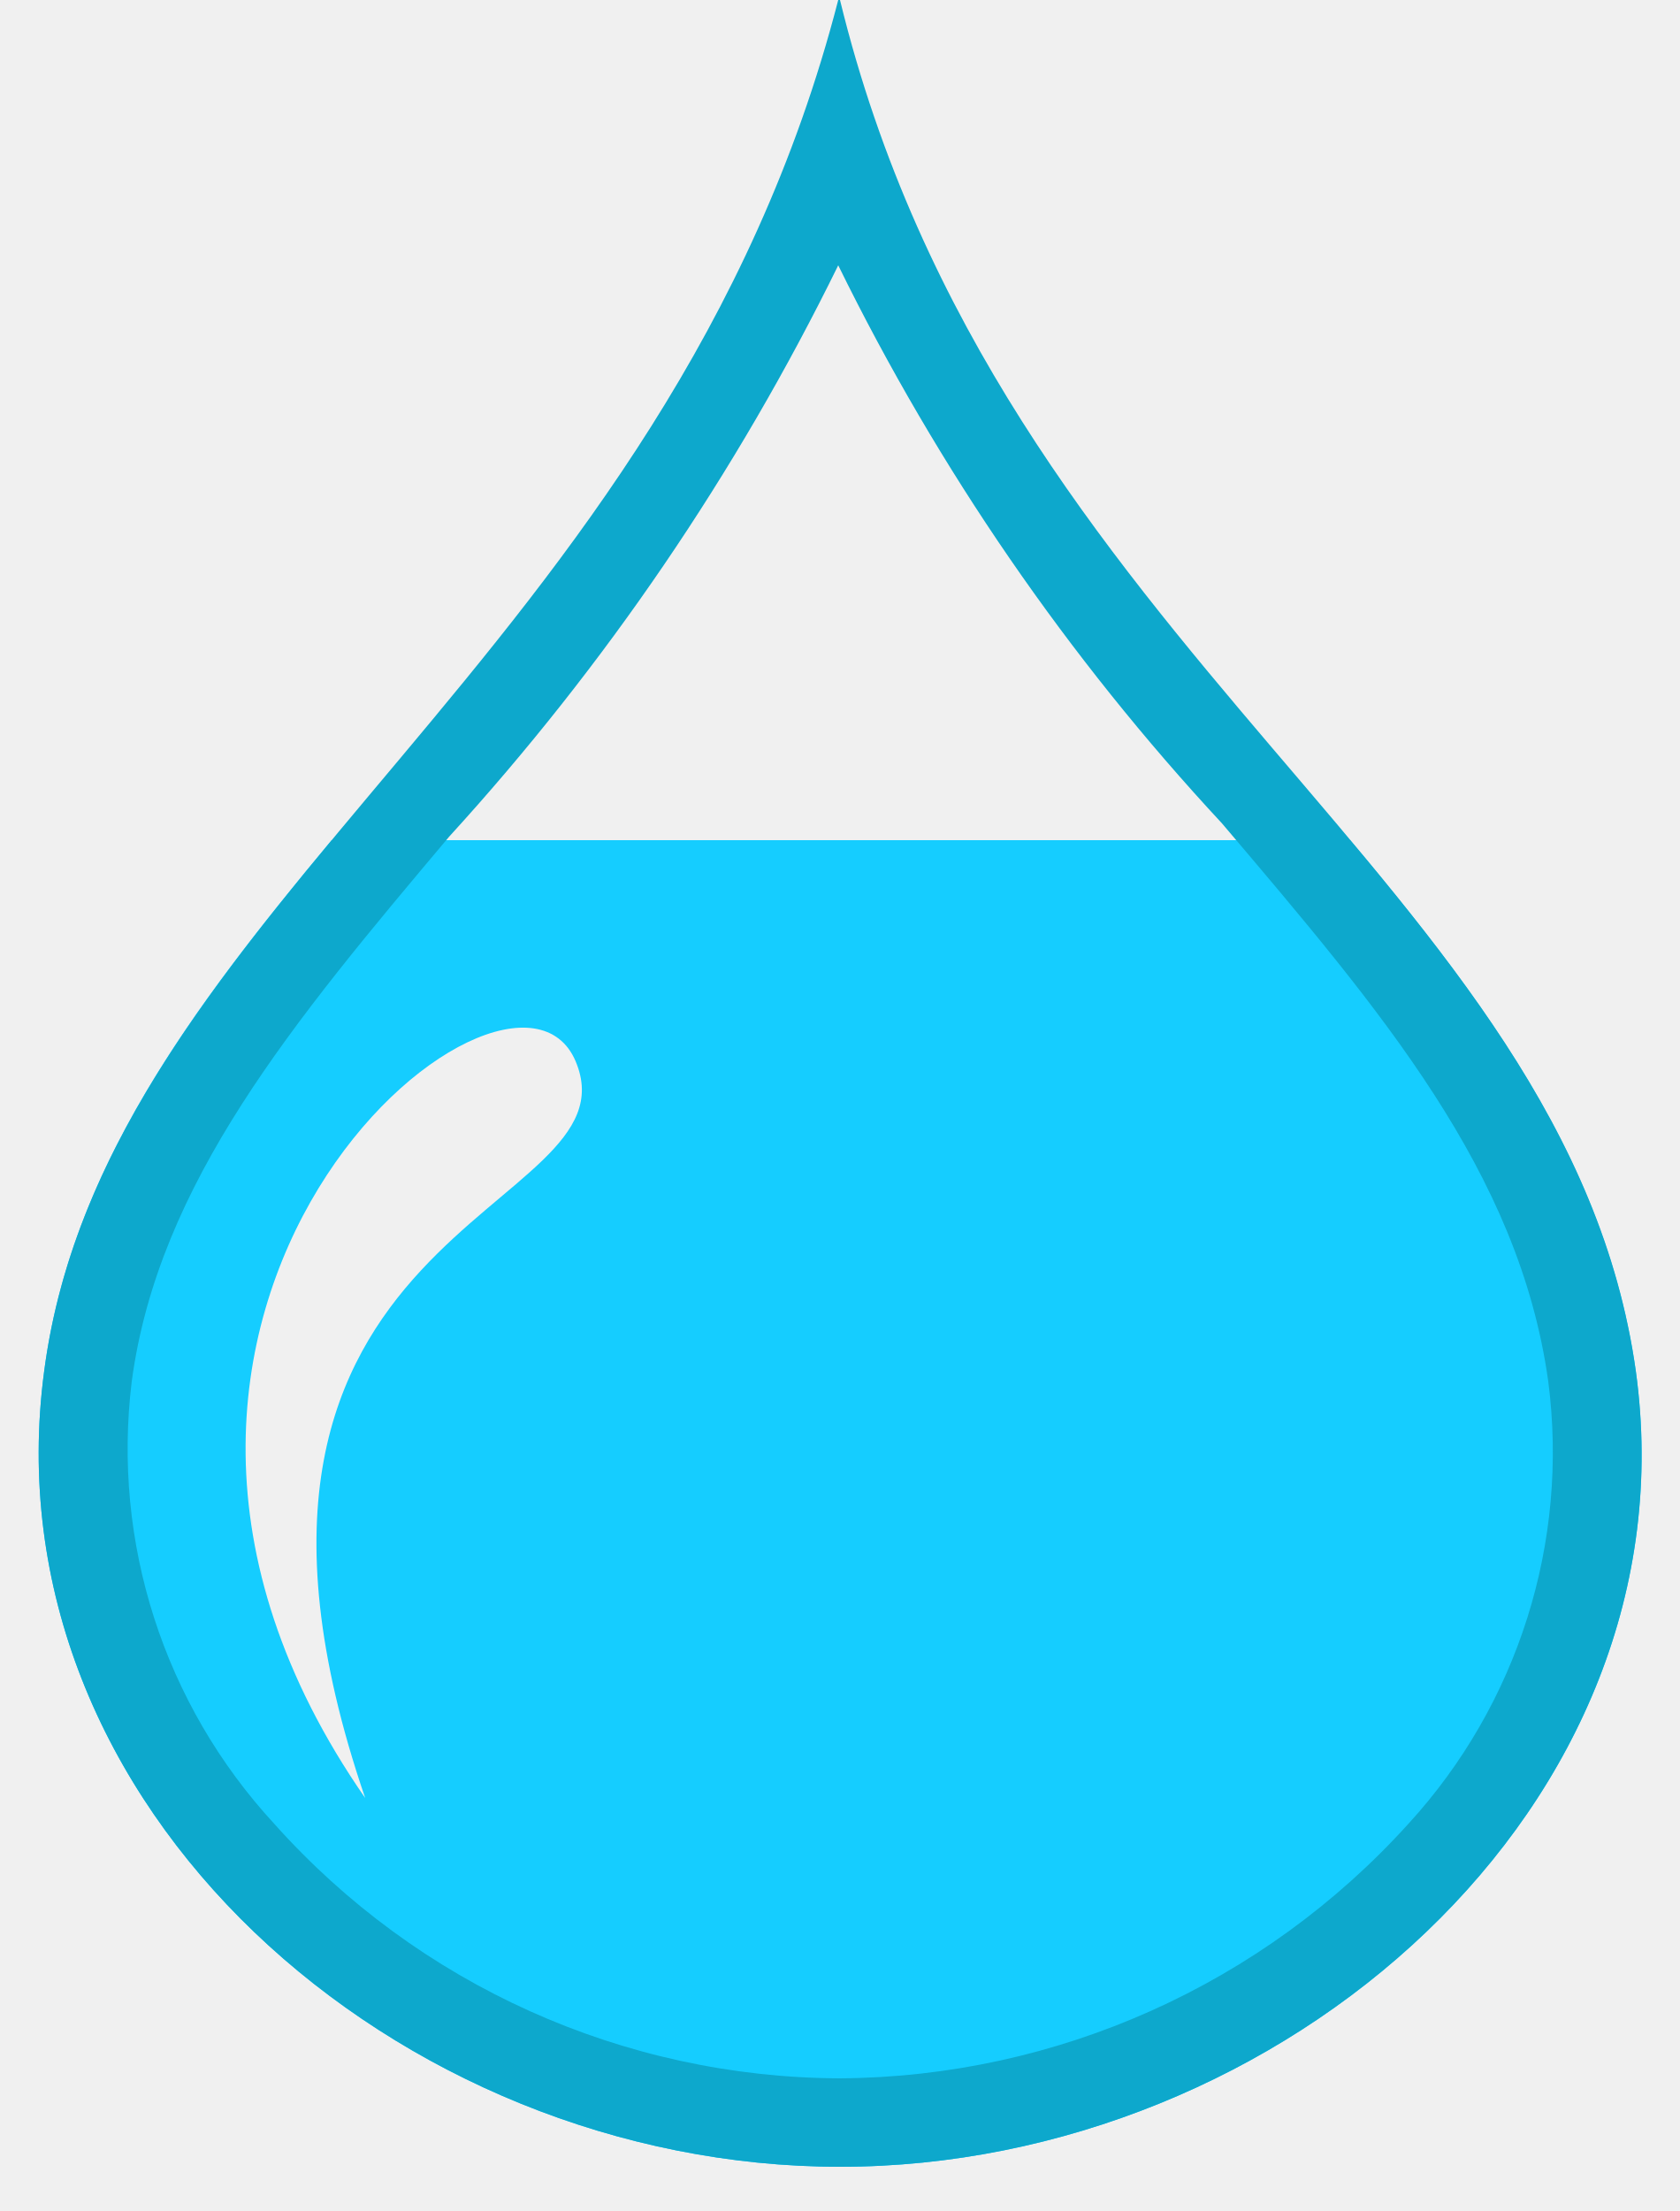
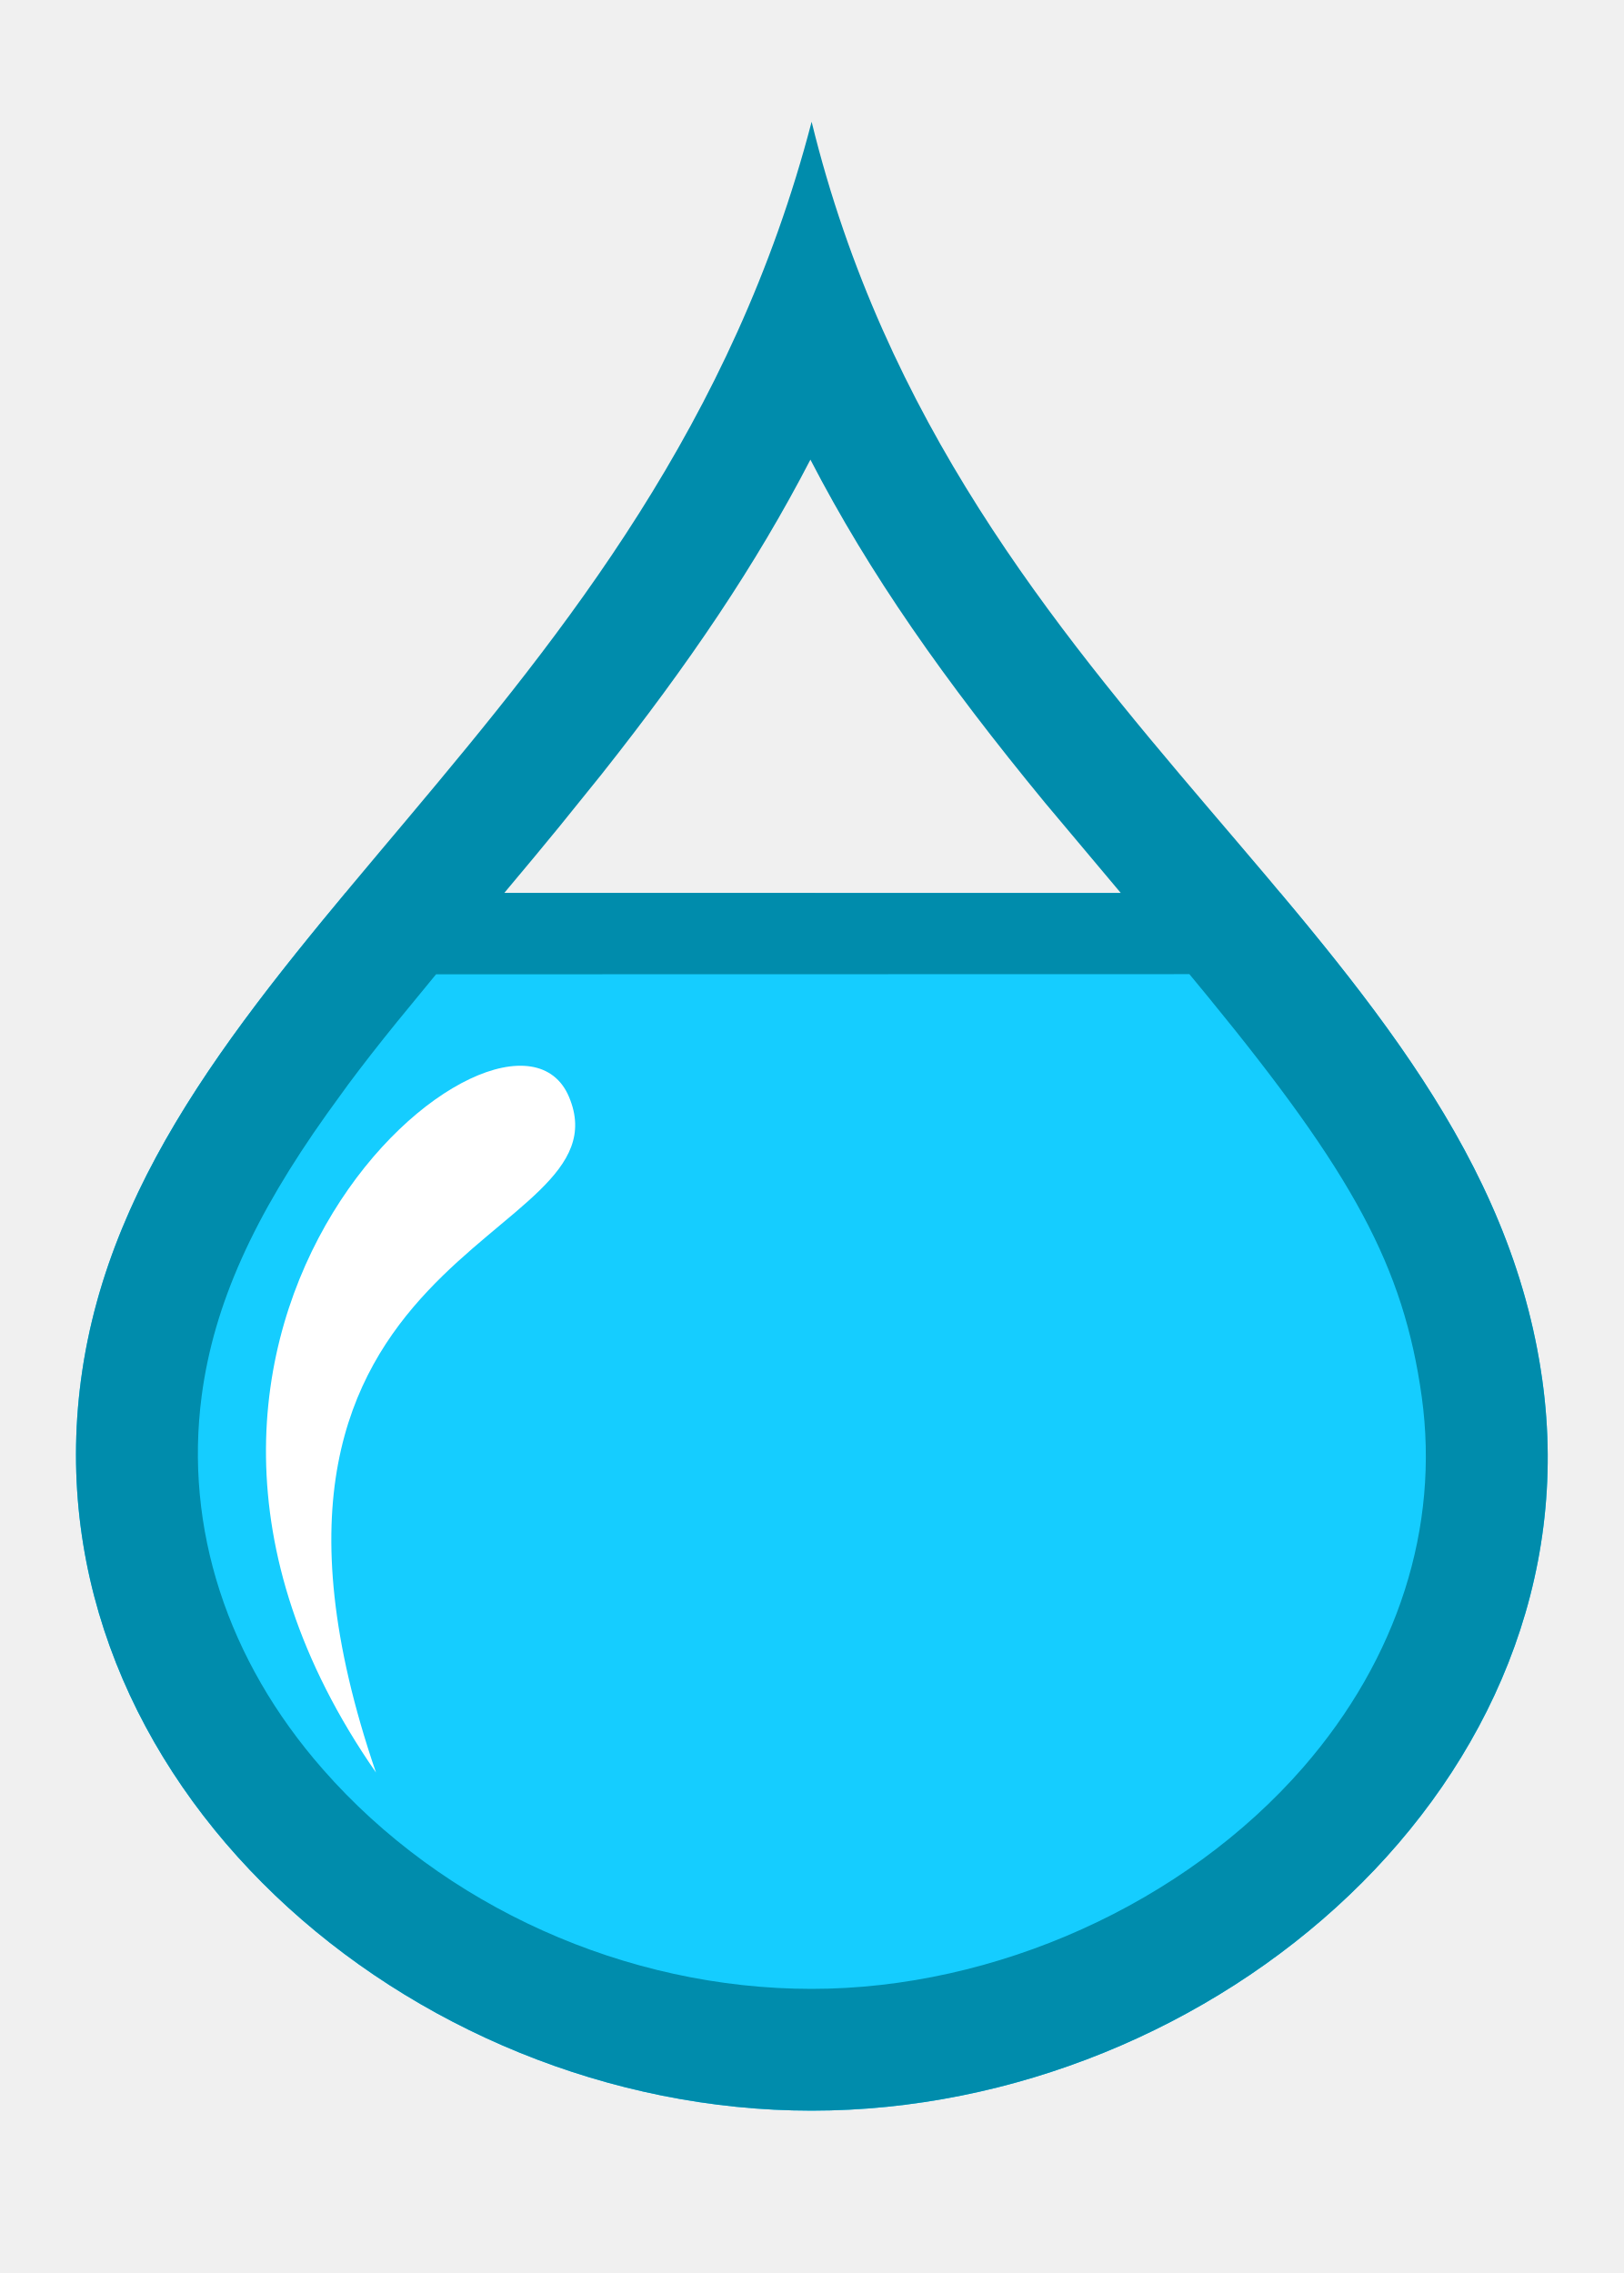
- <svg xmlns="http://www.w3.org/2000/svg" id="drought_mild" data-name="drought mild" viewBox="0 0 19 25">
-   <g id="fill_-_mild" data-name="fill - mild">
-     <path d="M15.27,9.5H3.75C2.15,11.42.8,13.23.5,15.5c-.66,4.93,4,9,9,9s9.68-4.08,9-9C18.17,13.18,16.84,11.37,15.27,9.5ZM4.13,20.33C.29,14.8,5.77,10.25,6.51,12S1.89,13.79,4.13,20.33Z" style="fill:#15cdff" />
-   </g>
-   <g id="outline">
-     <path d="M9.48,3a26.24,26.24,0,0,0,4.34,6.31c1.8,2.12,3.36,3.94,3.69,6.31a6.22,6.22,0,0,1-1.58,5A8.74,8.74,0,0,1,9.5,23.5a8.62,8.62,0,0,1-6.4-2.88,6.25,6.25,0,0,1-1.61-5c.3-2.24,1.82-4.06,3.59-6.16A27.64,27.64,0,0,0,9.48,3m0-3C7.56,7.44,1.19,10.25.5,15.5c-.66,4.93,4,9,9,9s9.68-4.08,9-9C17.73,10,11.3,7.38,9.5,0Z" style="fill:#0da8cc" />
+ <svg xmlns="http://www.w3.org/2000/svg" width="20px" height="28px" viewBox="0 0 20 28" version="1.1">
+   <g id="Drought-Mild-ICON" stroke="none" fill="none" fill-rule="evenodd" stroke-width="1">
+     <g transform="translate(0.5, 1.5)">
+       <rect id="Rectangle" x="0" y="0" width="19" height="25" />
+       <path d="M3.754,9.5 C2.154,11.423 0.798,13.233 0.497,15.5 C-0.155,20.428 4.527,24.5 9.497,24.5 C14.468,24.5 19.183,20.423 18.497,15.5 C18.174,13.18 16.839,11.37 15.271,9.5 L3.754,9.5 Z" id="Fill" fill="#15CDFF" />
+       <path d="M4.131,20.335 C0.286,14.799 5.77,10.252 6.509,12.013 C7.277,13.842 1.889,13.787 4.131,20.335" id="Highlight" fill="#FFFFFF" />
+       <path d="M9.497,0 C11.304,7.383 17.732,10.004 18.497,15.5 C19.183,20.423 14.468,24.5 9.497,24.5 C4.526,24.5 -0.155,20.428 0.497,15.5 C1.193,10.246 7.56,7.444 9.497,0 Z M14.15,10.5 L4.871,10.502 L4.391,11.087 C4.155,11.378 3.966,11.621 3.788,11.86 L3.526,12.222 C2.63,13.482 2.134,14.562 1.984,15.696 C1.77,17.319 2.296,18.949 3.476,20.294 C4.959,21.987 7.213,23 9.497,23 C11.763,23 14.09,21.95 15.553,20.27 C16.72,18.927 17.234,17.311 17.012,15.707 C16.788,14.099 16.164,12.958 14.379,10.778 L14.15,10.5 Z M5.712,9.499 L13.305,9.5 L12.371,8.388 C11.128,6.877 10.211,5.571 9.482,4.162 C8.81,5.461 7.986,6.679 6.909,8.039 L6.387,8.686 C6.198,8.917 6.004,9.151 5.712,9.499 Z" id="Outline" fill="#008CAC" />
+     </g>
  </g>
</svg>
